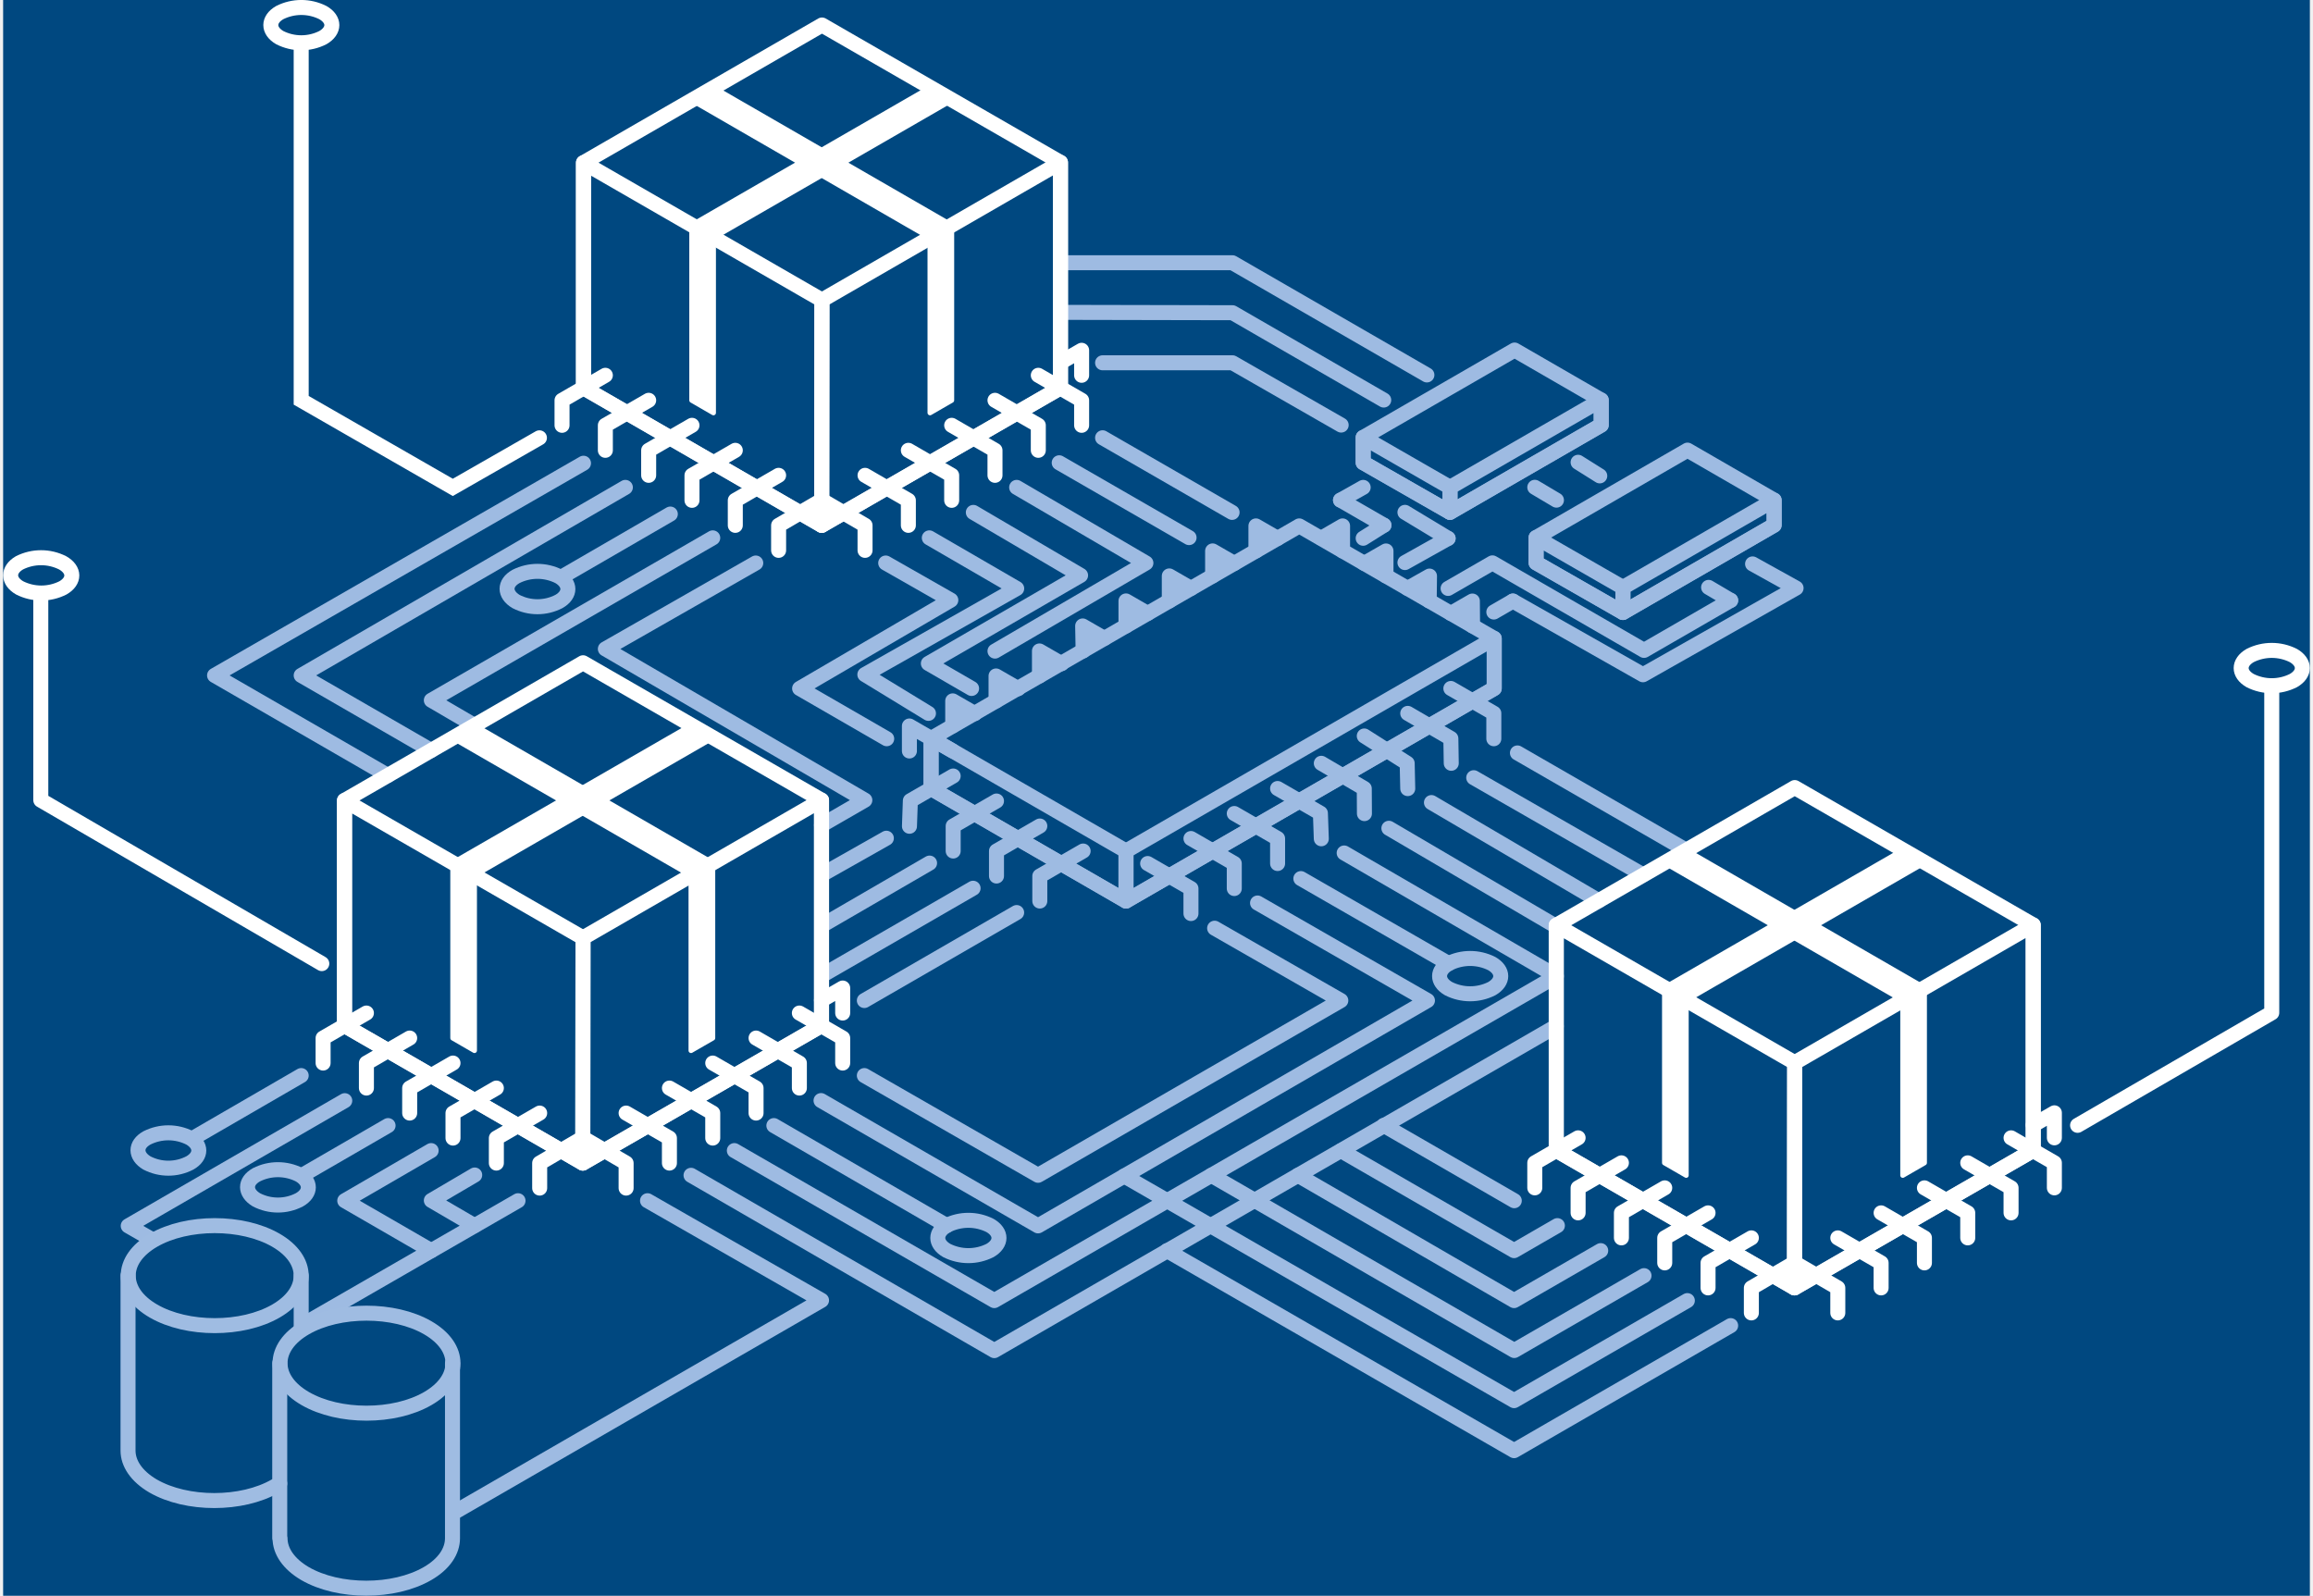
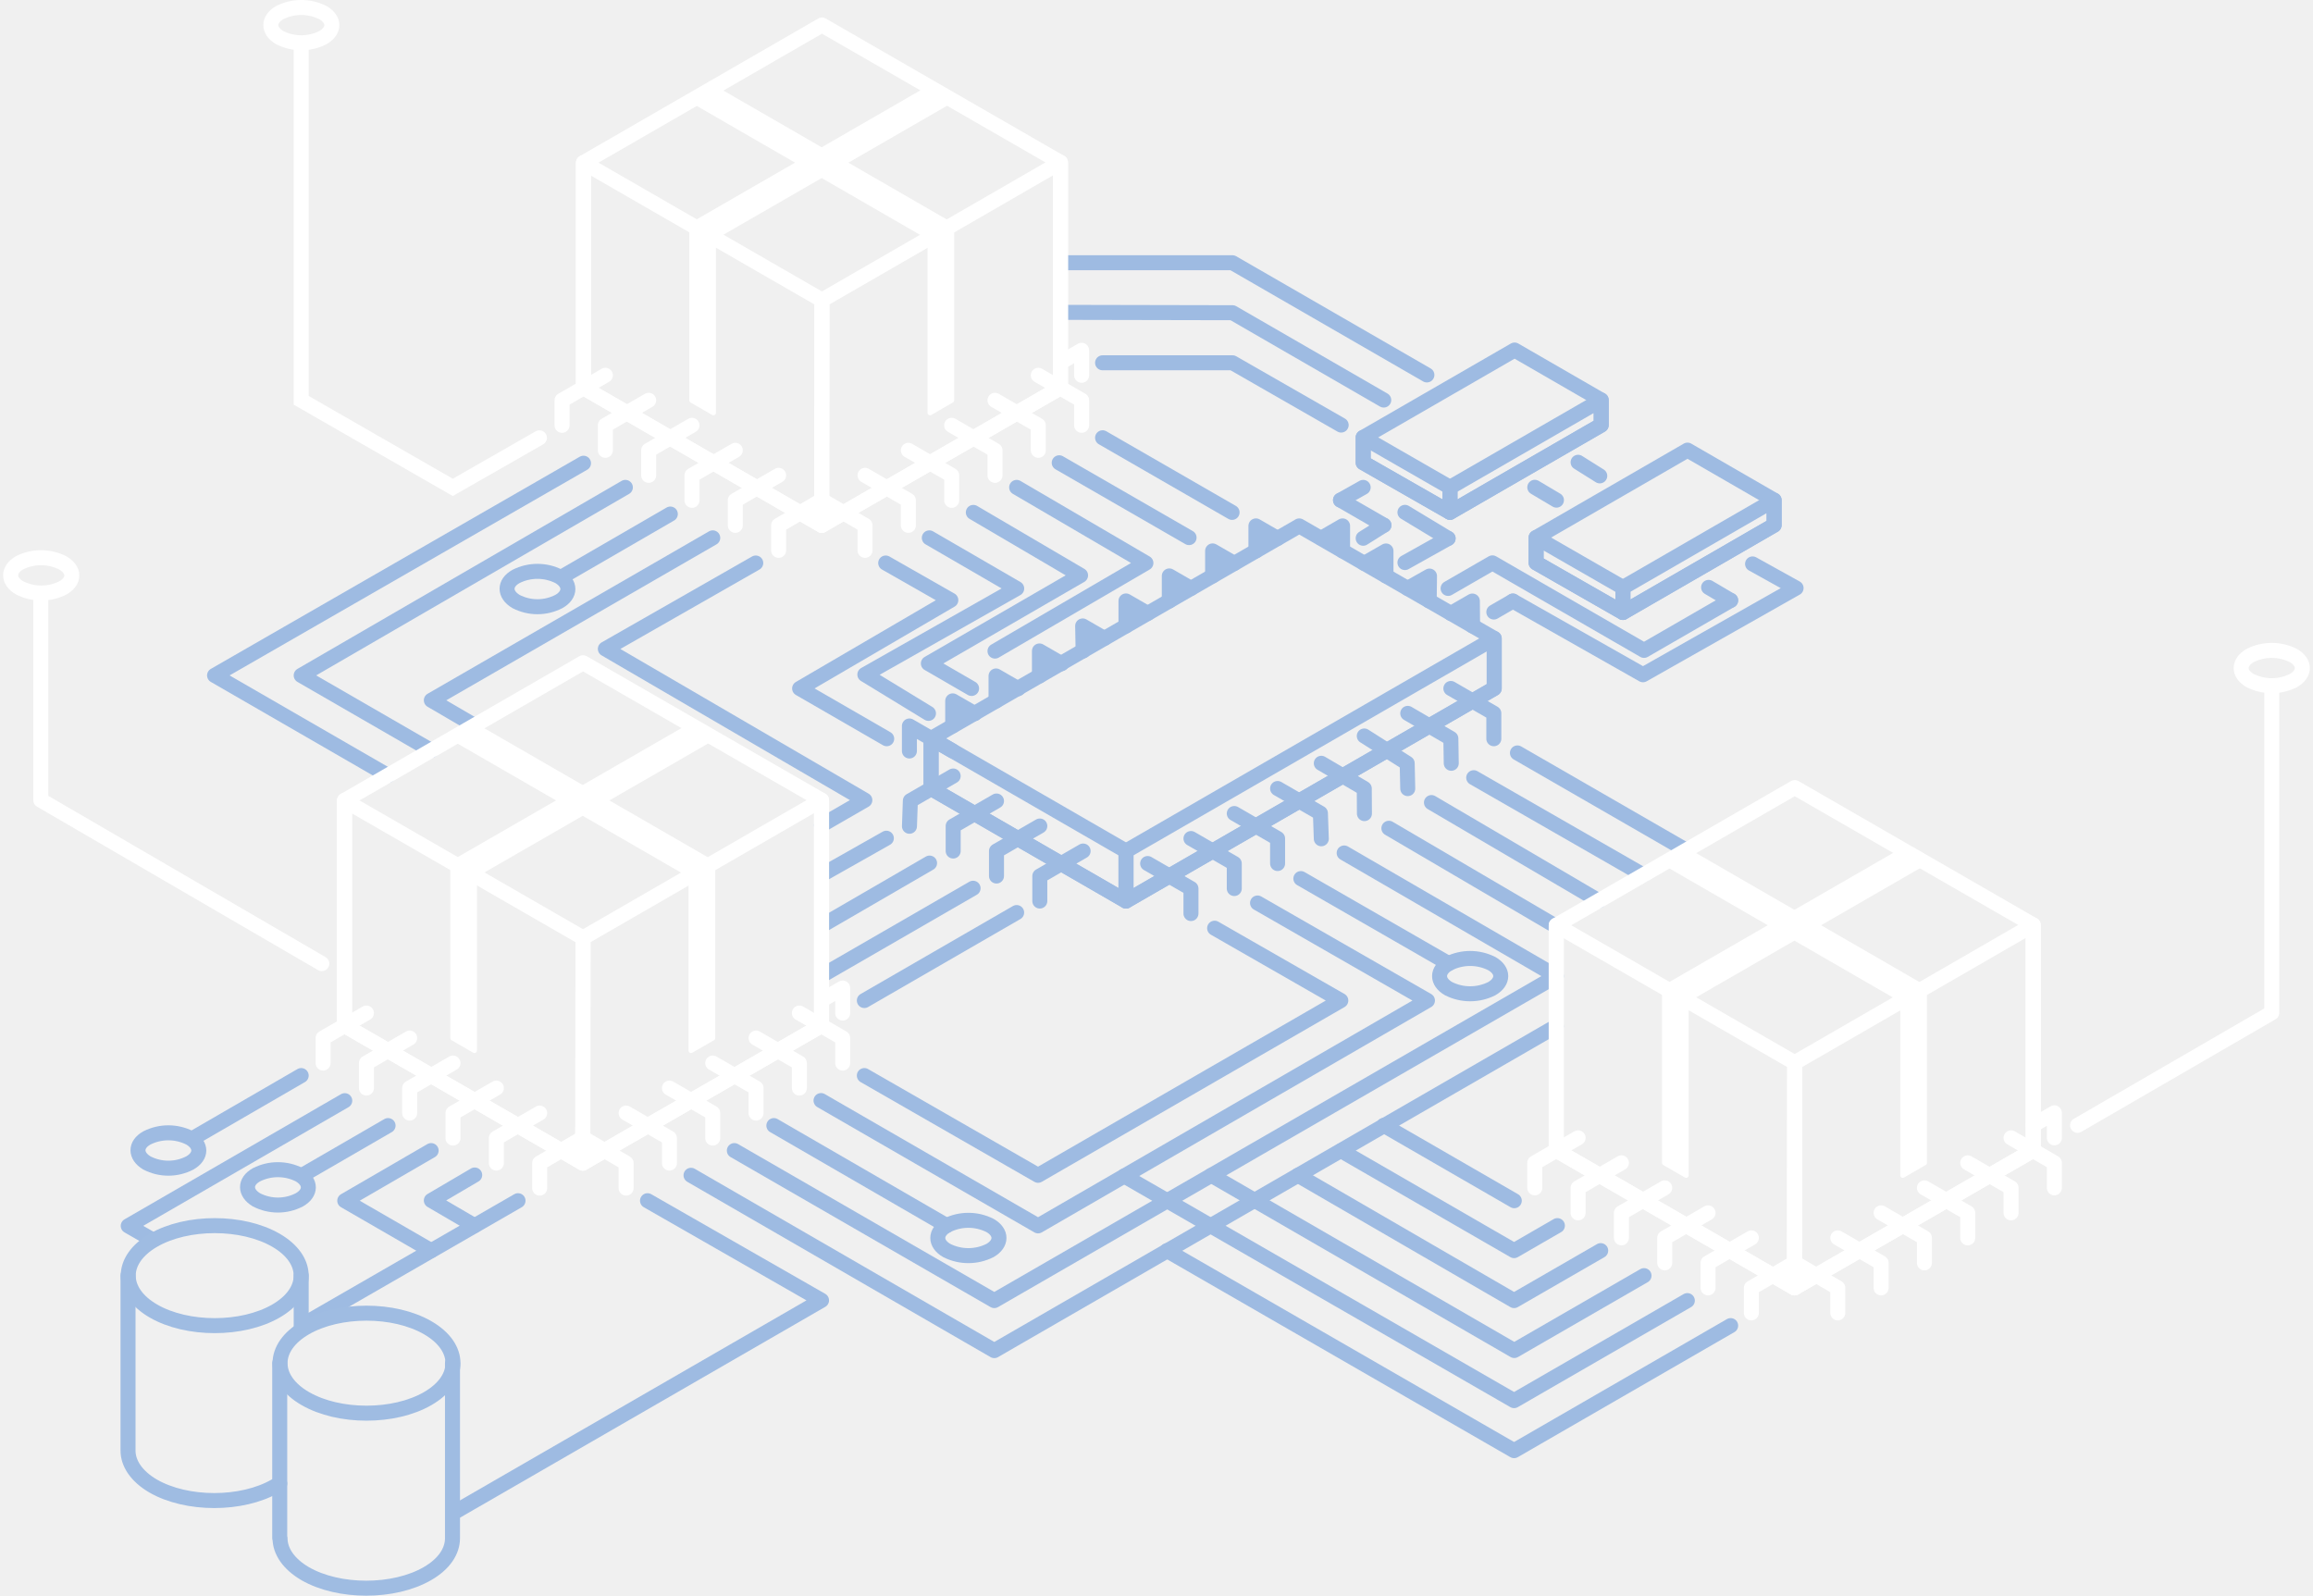
<svg xmlns="http://www.w3.org/2000/svg" id="svg338" version="1.1" width="574px" height="396px" viewBox="0 0 461.18 319.03">
  <defs id="defs4">
    <style id="style2">.cls-1,.cls-2,.cls-3,.cls-4,.cls-5,.cls-7,.cls-8{fill:none;stroke-width:3px;}.cls-1,.cls-2{stroke:#9ebbe2;}.cls-1,.cls-2,.cls-3,.cls-4,.cls-5,.cls-6,.cls-7{stroke-linejoin:round;}.cls-2,.cls-3,.cls-7,.cls-8{stroke-linecap:round;}.cls-3,.cls-4{stroke:#9fbce2;}.cls-5,.cls-6,.cls-7,.cls-8{stroke:#fff;}.cls-6{fill:#fff;}.cls-8{stroke-miterlimit:10;}</style>
  </defs>
-   <rect style="stroke:none;stroke-opacity:0;fill:#004880;fill-opacity:1" height="100%" width="100%" id="rect344" />
  <g data-name="Layer 2" id="Layer_2">
    <g id="Hero">
      <g id="chip">
        <polygon id="polygon8" points="224.49 180.14 298.11 137.64 298.11 127.64 259.13 105.14 185.52 147.64 185.52 157.64 224.49 180.14" class="cls-1" />
        <polygon id="polygon10" points="185.52 147.64 224.49 170.14 224.49 180.14 185.52 157.64 185.52 147.64" class="cls-1" />
        <polygon id="polygon12" points="224.49 170.14 298.11 127.64 298.11 137.64 224.49 180.14 224.49 170.14" class="cls-1" />
        <g id="clips">
          <polyline id="polyline14" points="289.44 137.64 298.03 142.6 298.03 147.69" class="cls-2" />
          <polyline points="280.82 142.62 289.44 147.64 289.52 152.6" class="cls-2" data-name="7" id="_7" />
          <polyline points="272.13 147.14 280.71 152.6 280.82 157.66" class="cls-2" data-name="6" id="_6" />
          <polyline points="263.54 152.6 272.13 157.64 272.16 162.66" class="cls-2" data-name="5" id="_5" />
          <polyline points="254.8 157.64 263.36 162.58 263.54 167.69" class="cls-2" data-name="4" id="_4" />
          <polyline points="246.14 162.64 254.8 167.64 254.8 172.64" class="cls-2" data-name="3" id="_3" />
          <polyline points="237.48 167.64 246.14 172.64 246.14 177.64" class="cls-2" data-name="2" id="_2" />
          <polyline points="228.82 172.64 237.48 177.64 237.48 182.64" class="cls-2" data-name="1" id="_1" />
        </g>
        <g data-name="clips" id="clips-2">
          <polyline id="polyline24" points="189.85 150.14 181.19 145.14 181.19 150.14" class="cls-2" />
          <polyline id="polyline26" points="194.27 142.67 189.85 140.12 189.85 145.12" class="cls-2" />
          <polyline id="polyline28" points="202.93 137.69 198.51 135.14 198.51 140.14" class="cls-2" />
          <polyline id="polyline30" points="211.61 132.69 207.19 130.14 207.19 135.14" class="cls-2" />
          <polyline id="polyline32" points="215.92 130.14 215.83 125.14 220.16 127.64" class="cls-2" />
          <polyline id="polyline34" points="224.49 125.14 224.49 120.14 228.82 122.64" class="cls-2" />
          <polyline id="polyline36" points="233.15 120.14 233.15 115.14 237.48 117.64" class="cls-2" />
          <polyline id="polyline38" points="241.81 115.14 241.81 110.14 246.14 112.64" class="cls-2" />
          <polyline id="polyline40" points="250.47 110.14 250.47 105.14 254.8 107.64" class="cls-2" />
        </g>
        <g data-name="clips copy 2" id="clips_copy_2">
          <polyline points="189.94 155.14 181.38 160.08 181.2 165.19" class="cls-2" data-name="4" id="_4-2" />
          <polyline points="198.6 160.14 189.94 165.14 189.94 170.14" class="cls-2" data-name="3" id="_3-2" />
          <polyline points="207.26 165.14 198.6 170.14 198.6 175.14" class="cls-2" data-name="2" id="_2-2" />
          <polyline points="215.92 170.14 207.26 175.14 207.26 180.14" class="cls-2" data-name="1" id="_1-2" />
        </g>
        <g id="clipsBack">
          <polyline id="polyline48" points="263.54 107.6 267.79 105.14 267.79 110.14" class="cls-2" />
          <polyline id="polyline50" points="272.12 112.64 276.47 110.15 276.47 115.14" class="cls-2" />
          <polyline id="polyline52" points="280.79 117.64 285.17 115.17 285.11 120.14" class="cls-2" />
          <polyline id="polyline54" points="289.44 122.64 293.74 120.16 293.78 125.14" class="cls-2" />
        </g>
      </g>
      <g id="chips">
        <g data-name="2" id="_2-3">
          <polygon id="polygon58" points="323.84 122.45 354.07 104.99 354.07 99.99 336.75 89.99 306.48 107.47 306.48 112.52 323.84 122.45" class="cls-2" />
          <polygon id="polygon60" points="323.84 117.45 354.07 99.99 354.07 104.99 323.84 122.45 323.84 117.45" class="cls-2" />
          <polygon id="polygon62" points="306.48 107.47 323.84 117.45 323.84 122.45 306.48 112.52 306.48 107.47" class="cls-2" />
        </g>
        <g data-name="1" id="_1-3">
          <polygon id="polygon65" points="289.27 102.43 319.5 84.98 319.5 79.98 302.18 69.98 271.91 87.45 271.91 92.5 289.27 102.43" class="cls-2" />
          <polygon id="polygon67" points="289.27 97.43 319.5 79.98 319.5 84.98 289.27 102.43 289.27 97.43" class="cls-2" />
          <polygon id="polygon69" points="271.91 87.45 289.27 97.43 289.27 102.43 271.91 92.5 271.91 87.45" class="cls-2" />
        </g>
      </g>
      <g id="wires">
        <path id="path73" transform="translate(-1.03)" d="M290,192.65c-2.38,1.37-2.38,3.62,0,5a9.61,9.61,0,0,0,8.66,0c2.38-1.38,2.38-3.63,0-5A9.61,9.61,0,0,0,290,192.65Z" class="cls-1" />
        <line id="line75" y2="192.65" x2="289.01" y1="175.65" x1="259.45" class="cls-2" />
        <path id="path77" transform="translate(-1.03)" d="M189.68,245c-2.38,1.37-2.38,3.62,0,5a9.61,9.61,0,0,0,8.66,0c2.38-1.38,2.38-3.63,0-5A9.61,9.61,0,0,0,189.68,245Z" class="cls-1" />
        <line id="line79" y2="245.03" x2="188.65" y1="225.03" x1="154.09" class="cls-2" />
        <polyline id="polyline81" points="242.21 185.57 267.44 200.03 206.91 234.97 172.18 215.03" class="cls-2" />
        <polyline id="polyline83" points="163.52 220.03 206.91 245.08 284.76 200.03 250.79 180.53" class="cls-2" />
        <polyline id="polyline85" points="268.11 170.53 310.53 195.15 198.16 260.02 146.19 230.03" class="cls-2" />
        <line id="line87" y2="200.03" x2="172.18" y1="182.44" x1="202.63" class="cls-2" />
        <path id="path89" transform="translate(-1.03)" d="M199.28,180.08" class="cls-2" />
        <line id="line91" y2="194.74" x2="164.2" y1="177.58" x1="193.92" class="cls-2" />
        <line id="line93" y2="184.75" x2="164.2" y1="172.55" x1="185.22" class="cls-2" />
        <line id="line95" y2="174.58" x2="164.2" y1="167.58" x1="176.58" class="cls-2" />
        <polyline id="polyline97" points="128.83 240.05 163.62 259.97 89.94 302.5" class="cls-2" />
        <polyline id="polyline99" points="68.3 220.05 25.01 245.08 29.28 247.53" class="cls-2" />
        <line id="line101" y2="264.86" x2="59.88" y1="240.05" x1="102.94" class="cls-2" />
        <g id="thingiee">
          <line id="line103" y2="255.03" x2="59.59" y1="265.59" x1="59.59" class="cls-3" />
          <path id="path105" transform="translate(-1.03)" d="M26,255v35H26c0,2.57,1.68,5.13,5,7.08,6.73,3.89,17.75,3.89,24.48,0" class="cls-3" />
          <path id="path107" transform="translate(-1.03)" d="M31.09,247.95c6.73-3.89,17.75-3.89,24.48,0h0c6.73,3.89,6.73,10.27,0,14.16h0c-6.73,3.89-17.75,3.89-24.48,0h0c-6.73-3.89-6.73-10.27,0-14.16Z" class="cls-4" />
        </g>
        <g data-name="thingiee" id="thingiee-2">
          <line id="line110" y2="296.59" x2="55.3" y1="272.53" x1="55.3" class="cls-3" />
          <path id="path112" transform="translate(-1.03)" d="M56.33,296.59v10.93h.06c0,2.57,1.68,5.13,5,7.08,6.73,3.89,17.75,3.89,24.48,0,3.37-1.95,5-4.51,5-7.08v-35" class="cls-3" />
          <path id="path114" transform="translate(-1.03)" d="M61.44,265.45c6.73-3.89,17.75-3.89,24.48,0h0c6.73,3.89,6.73,10.27,0,14.16h0c-6.73,3.89-17.75,3.89-24.48,0h0c-6.73-3.89-6.73-10.27,0-14.16Z" class="cls-4" />
        </g>
        <polyline id="polyline117" points="137.53 234.97 198.16 270.02 310.51 205.16" class="cls-2" />
        <polyline id="polyline119" points="176.45 112.56 189.47 119.98 159.24 137.64 176.65 147.69" class="cls-2" />
        <polyline id="polyline121" points="185.17 107.53 202.64 117.66 172.28 134.86 185 142.62" class="cls-2" />
        <polyline id="polyline123" points="193.97 102.44 215.41 115.03 184.98 132.64 193.62 137.64" class="cls-2" />
        <polyline id="polyline125" points="202.63 97.44 228.47 112.56 198.3 130.17" class="cls-2" />
        <line id="line127" y2="107.48" x2="237.1" y1="92.52" x1="211.14" class="cls-2" />
        <line id="line129" y2="102.44" x2="245.7" y1="87.52" x1="219.81" class="cls-2" />
        <path id="path131" transform="translate(-1.03)" d="M29.77,232.5c-2.36-1.41-2.38-3.67,0-5a9.52,9.52,0,0,1,8.59,0c2.38,1.38,2.39,3.64,0,5A9.32,9.32,0,0,1,29.77,232.5Z" class="cls-2" />
        <line id="line133" y2="227.55" x2="37.98" y1="215.03" x1="59.59" class="cls-2" />
        <path id="path135" transform="translate(-1.03)" d="M51.67,239.87c-2.36-1.41-2.38-3.67,0-5a9.52,9.52,0,0,1,8.59,0c2.38,1.38,2.39,3.64,0,5A9.32,9.32,0,0,1,51.67,239.87Z" class="cls-2" />
        <line id="line137" y2="234.92" x2="59.88" y1="225.03" x1="76.96" class="cls-2" />
        <path id="path139" transform="translate(-1.03)" d="M103.56,120.25c-2.36-1.41-2.38-3.67,0-5a9.52,9.52,0,0,1,8.59,0c2.38,1.38,2.39,3.64,0,5A9.32,9.32,0,0,1,103.56,120.25Z" class="cls-2" />
        <line id="line141" y2="115.29" x2="111.77" y1="102.77" x1="133.39" class="cls-2" />
        <polyline id="polyline143" points="116.03 92.61 42.27 135.03 76.91 155.03" class="cls-2" />
        <polyline id="polyline145" points="124.4 97.44 59.59 135.03 85.57 150.03" class="cls-2" />
        <polyline id="polyline147" points="141.87 107.53 85.61 140 94.23 145.03" class="cls-2" />
        <polyline id="polyline149" points="150.47 112.56 120.4 129.73 172.28 159.97 163.62 164.97" class="cls-2" />
        <line id="line151" y2="240.05" x2="302.12" y1="224.98" x1="276.02" class="cls-2" />
        <polyline id="polyline153" points="310.74 245.03 302.08 250.03 267.48 230.05" class="cls-2" />
        <polyline id="polyline155" points="319.4 250.03 302.08 260.02 258.87 234.97" class="cls-2" />
        <polyline id="polyline157" points="328.06 255.03 302.12 270 241.55 234.97" class="cls-2" />
        <polyline id="polyline159" points="336.72 260.02 302.08 280.02 224.14 235.11" class="cls-2" />
        <polyline id="polyline161" points="345.38 265.02 302.08 290.02 232.69 250.03" class="cls-2" />
        <polyline id="polyline163" points="85.57 230.03 68.3 240.05 85.57 250.03" class="cls-2" />
        <polyline id="polyline165" points="94.28 234.91 85.61 240 94.23 245.03" class="cls-2" />
        <polyline id="polyline167" points="219.81 72.53 245.79 72.53 267.51 84.98" class="cls-2" />
        <line id="line169" y2="97.44" x2="271.91" y1="99.99" x1="267.38" class="cls-2" />
        <polyline id="polyline171" points="212.28 62.45 245.79 62.52 276.02 79.98" class="cls-2" />
        <polyline id="polyline173" points="212.28 52.53 245.78 52.53 284.65 74.96" class="cls-2" />
        <line id="line175" y2="180.08" x2="319" y1="160.45" x1="285.56" class="cls-2" />
        <line id="line177" y2="174.9" x2="327.85" y1="155.48" x1="294.01" class="cls-2" />
        <line id="line179" y2="169.98" x2="336.49" y1="150.53" x1="302.75" class="cls-2" />
        <line id="line181" y2="102.43" x2="280.26" y1="107.64" x1="288.89" class="cls-2" />
        <line id="line183" y2="99.99" x2="310.55" y1="97.42" x1="306.22" class="cls-2" />
        <line id="line185" y2="95.14" x2="319.21" y1="92.42" x1="314.88" class="cls-2" />
        <polyline id="polyline187" points="288.89 117.64 297.75 112.53 328.06 130.03 345.38 120.03" class="cls-2" />
        <polyline id="polyline189" points="301.84 120.16 327.85 134.9 358.46 117.57 349.76 112.74" class="cls-2" />
        <line id="line191" y2="185.21" x2="310.5" y1="165.59" x1="277.05" class="cls-2" />
        <line id="line193" y2="112.47" x2="280.26" y1="107.64" x1="288.89" class="cls-2" />
        <line id="line195" y2="105" x2="276.06" y1="99.99" x1="267.38" class="cls-2" />
        <line id="line197" y2="105" x2="276.06" y1="107.61" x1="271.91" class="cls-2" />
        <line id="line199" y2="120.03" x2="345.38" y1="117.43" x1="340.97" class="cls-2" />
        <line id="line201" y2="122.36" x2="298.03" y1="120.16" x1="301.84" class="cls-2" />
      </g>
      <g id="box2">
        <polygon id="polygon204" points="310.51 229.98 358.14 257.48 405.87 229.98 405.87 184.92 358.19 157.45 310.51 184.98 310.51 229.98" class="cls-5" />
        <polygon id="polygon206" points="358.18 212.46 405.87 184.92 405.87 229.98 358.14 257.48 358.18 212.46" class="cls-5" />
        <polygon id="polygon208" points="310.51 184.98 358.18 212.46 358.14 257.48 310.51 229.98 310.51 184.98" class="cls-5" />
        <g data-name="Layer 6 copy" id="Layer_6_copy">
          <polygon id="polygon210" points="336.49 169.98 384.12 197.48 384.12 232.48 379.79 234.98 379.79 199.98 332.16 172.48 336.49 169.98" class="cls-6" />
          <polygon id="polygon212" points="379.79 169.98 332.16 197.46 332.16 232.48 336.49 234.98 336.49 199.96 384.12 172.48 379.79 169.98" class="cls-6" />
        </g>
        <g data-name="clips copy 4" id="clips_copy_4">
          <polyline id="polyline215" points="401.44 227.48 410.1 232.48 410.1 237.48" class="cls-7" />
          <polyline id="polyline217" points="392.78 232.48 401.44 237.48 401.44 242.48" class="cls-7" />
          <polyline id="polyline219" points="384.12 237.48 392.78 242.48 392.78 247.48" class="cls-7" />
          <polyline id="polyline221" points="375.46 242.48 384.12 247.48 384.12 252.48" class="cls-7" />
          <polyline id="polyline223" points="366.8 247.48 375.46 252.48 375.46 257.48" class="cls-7" />
          <polyline id="polyline225" points="358.18 252.46 366.8 257.48 366.8 262.48" class="cls-7" />
        </g>
        <g data-name="clipsFront copy" id="clipsFront_copy">
          <polyline id="polyline228" points="314.88 227.48 306.22 232.48 306.22 237.48" class="cls-7" />
          <polyline id="polyline230" points="323.54 232.48 314.88 237.48 314.88 242.48" class="cls-7" />
          <polyline id="polyline232" points="332.2 237.48 323.54 242.48 323.54 247.48" class="cls-7" />
          <polyline id="polyline234" points="340.86 242.48 332.2 247.48 332.2 252.48" class="cls-7" />
          <polyline id="polyline236" points="349.52 247.48 340.86 252.48 340.86 257.48" class="cls-7" />
          <polyline id="polyline238" points="358.14 252.46 349.52 257.48 349.52 262.48" class="cls-7" />
        </g>
        <polyline points="405.87 224.92 410.1 222.48 410.1 227.48" class="cls-7" id="MrClips" />
      </g>
      <g id="box3">
        <g id="box">
          <polygon id="polygon243" points="68.25 205.03 115.89 232.53 163.62 205.03 163.62 159.97 115.94 132.5 68.25 160.03 68.25 205.03" class="cls-5" />
          <polygon id="polygon245" points="115.93 187.5 163.62 159.97 163.62 205.03 115.89 232.53 115.93 187.5" class="cls-5" />
          <polygon id="polygon247" points="68.25 160.03 115.93 187.5 115.89 232.53 68.25 205.03 68.25 160.03" class="cls-5" />
          <g data-name="Layer 6" id="Layer_6">
            <polygon id="polygon249" points="94.23 145.03 141.87 172.53 141.87 207.53 137.53 210.03 137.53 175.03 89.9 147.53 94.23 145.03" class="cls-6" />
            <polygon id="polygon251" points="137.54 145.03 89.9 172.5 89.9 207.53 94.23 210.03 94.23 175 141.87 147.53 137.54 145.03" class="cls-6" />
          </g>
          <g data-name="clips" id="clips-3">
            <polyline id="polyline254" points="159.19 202.53 167.85 207.53 167.85 212.53" class="cls-7" />
            <polyline id="polyline256" points="150.53 207.53 159.19 212.53 159.19 217.53" class="cls-7" />
            <polyline id="polyline258" points="141.87 212.53 150.53 217.53 150.53 222.53" class="cls-7" />
            <polyline id="polyline260" points="133.21 217.53 141.87 222.53 141.87 227.53" class="cls-7" />
            <polyline id="polyline262" points="124.55 222.53 133.21 227.53 133.21 232.53" class="cls-7" />
            <polyline id="polyline264" points="115.93 227.5 124.55 232.53 124.55 237.53" class="cls-7" />
          </g>
          <g id="clipsFront">
            <polyline id="polyline267" points="72.63 202.53 63.97 207.53 63.97 212.53" class="cls-7" />
            <polyline id="polyline269" points="81.28 207.53 72.63 212.53 72.63 217.53" class="cls-7" />
            <polyline id="polyline271" points="89.94 212.53 81.28 217.53 81.28 222.53" class="cls-7" />
            <polyline id="polyline273" points="98.61 217.53 89.94 222.53 89.94 227.53" class="cls-7" />
            <polyline id="polyline275" points="107.27 222.53 98.61 227.53 98.61 232.53" class="cls-7" />
            <polyline id="polyline277" points="115.89 227.5 107.27 232.53 107.27 237.53" class="cls-7" />
          </g>
          <polyline points="163.62 199.97 167.85 197.53 167.85 202.53" class="cls-7" data-name="MrClips" id="MrClips-2" />
        </g>
        <polygon id="polygon282" points="116.03 77.53 163.66 105.03 211.39 77.53 211.39 32.47 163.71 5 116.03 32.52 116.03 77.53" class="cls-5" />
        <polygon id="polygon284" points="163.7 60 211.39 32.47 211.39 77.53 163.66 105.03 163.7 60" class="cls-5" />
        <polygon id="polygon286" points="116.03 32.52 163.7 60 163.66 105.03 116.03 77.53 116.03 32.52" class="cls-5" />
        <g data-name="Layer 6 copy 2" id="Layer_6_copy_2">
          <polygon id="polygon288" points="142.01 17.53 189.64 45.02 189.64 80.03 185.31 82.53 185.31 47.52 137.68 20.02 142.01 17.53" class="cls-6" />
          <polygon id="polygon290" points="185.31 17.53 137.68 45 137.68 80.03 142.01 82.53 142.01 47.5 189.64 20.03 185.31 17.53" class="cls-6" />
        </g>
        <g data-name="clips copy 5" id="clips_copy_5">
          <polyline id="polyline293" points="206.96 75.03 215.62 80.03 215.62 85.03" class="cls-7" />
          <polyline id="polyline295" points="198.3 80.03 206.96 85.03 206.96 90.03" class="cls-7" />
          <polyline id="polyline297" points="189.64 85.03 198.3 90.03 198.3 95.03" class="cls-7" />
          <polyline id="polyline299" points="180.98 90.03 189.64 95.03 189.64 100.03" class="cls-7" />
          <polyline id="polyline301" points="172.32 95.03 180.98 100.03 180.98 105.03" class="cls-7" />
          <polyline id="polyline303" points="163.7 100 172.32 105.03 172.32 110.03" class="cls-7" />
        </g>
        <g data-name="clipsFront copy 2" id="clipsFront_copy_2">
          <polyline id="polyline306" points="120.4 75.03 111.74 80.03 111.74 85.03" class="cls-7" />
          <polyline id="polyline308" points="129.06 80.03 120.4 85.03 120.4 90.03" class="cls-7" />
          <polyline id="polyline310" points="137.72 85.03 129.06 90.03 129.06 95.03" class="cls-7" />
          <polyline id="polyline312" points="146.38 90.03 137.72 95.03 137.72 100.03" class="cls-7" />
          <polyline id="polyline314" points="155.04 95.03 146.38 100.03 146.38 105.03" class="cls-7" />
          <polyline id="polyline316" points="163.66 100 155.04 105.03 155.04 110.03" class="cls-7" />
        </g>
        <polyline points="211.39 72.47 215.62 70.03 215.62 75.03" class="cls-7" data-name="MrClips" id="MrClips-3" />
      </g>
      <g id="callouts">
        <polyline id="polyline321" points="414.74 224.98 453.56 202.48 453.56 137.57" class="cls-7" />
        <path id="path323" transform="translate(-1.03)" d="M450.26,131.06c-2.38,1.38-2.38,3.63,0,5a9.61,9.61,0,0,0,8.66,0c2.38-1.37,2.38-3.62,0-5A9.61,9.61,0,0,0,450.26,131.06Z" class="cls-7" />
        <polyline id="polyline325" points="7.53 119.97 7.53 159.97 63.71 192.65" class="cls-7" />
        <path id="path327" transform="translate(-1.03)" d="M0,115" class="cls-7" />
        <path id="path329" transform="translate(-1.03)" d="M4.28,112.53c-2.35,1.38-2.33,3.63.05,5a9.61,9.61,0,0,0,8.66,0c2.38-1.37,2.36-3.62-.05-5A9.61,9.61,0,0,0,4.28,112.53Z" class="cls-7" />
        <polyline id="polyline331" points="59.59 10.03 59.59 80.03 89.9 97.44 107.22 87.53" class="cls-8" />
        <path id="path333" transform="translate(-1.03)" d="M56.33,2.52c-2.37,1.36-2.38,3.61,0,5a9.53,9.53,0,0,0,8.63,0c2.38-1.38,2.39-3.62,0-5A9.6,9.6,0,0,0,56.33,2.52Z" class="cls-8" />
      </g>
    </g>
  </g>
</svg>
